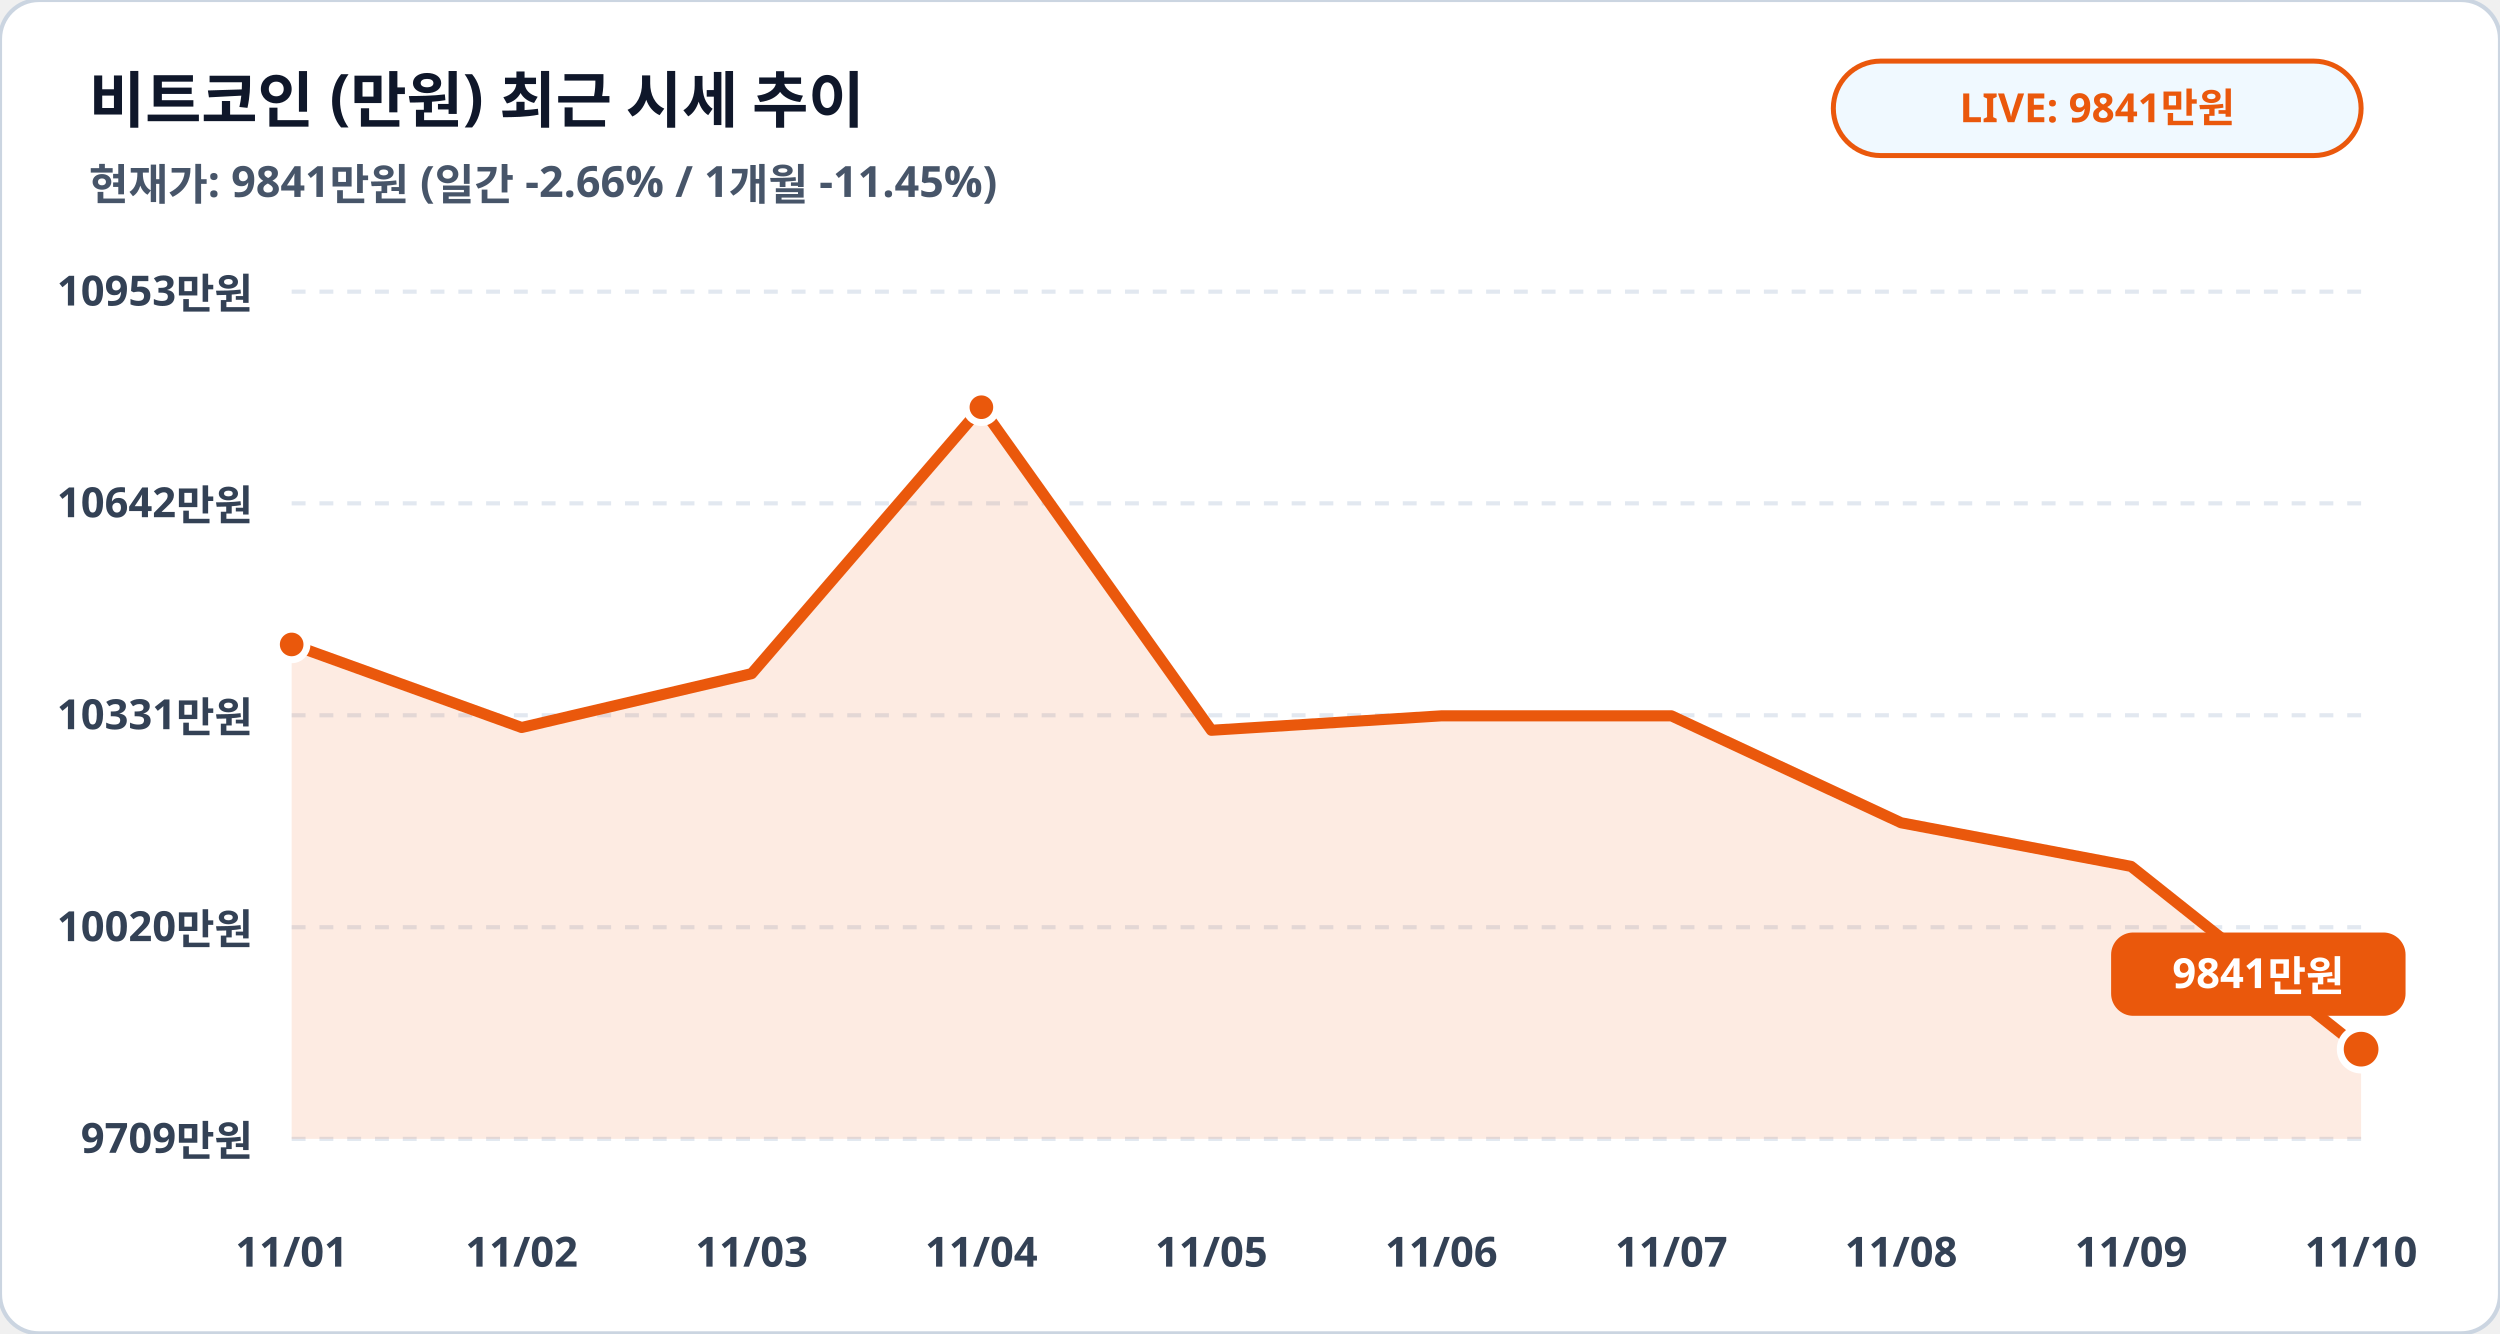
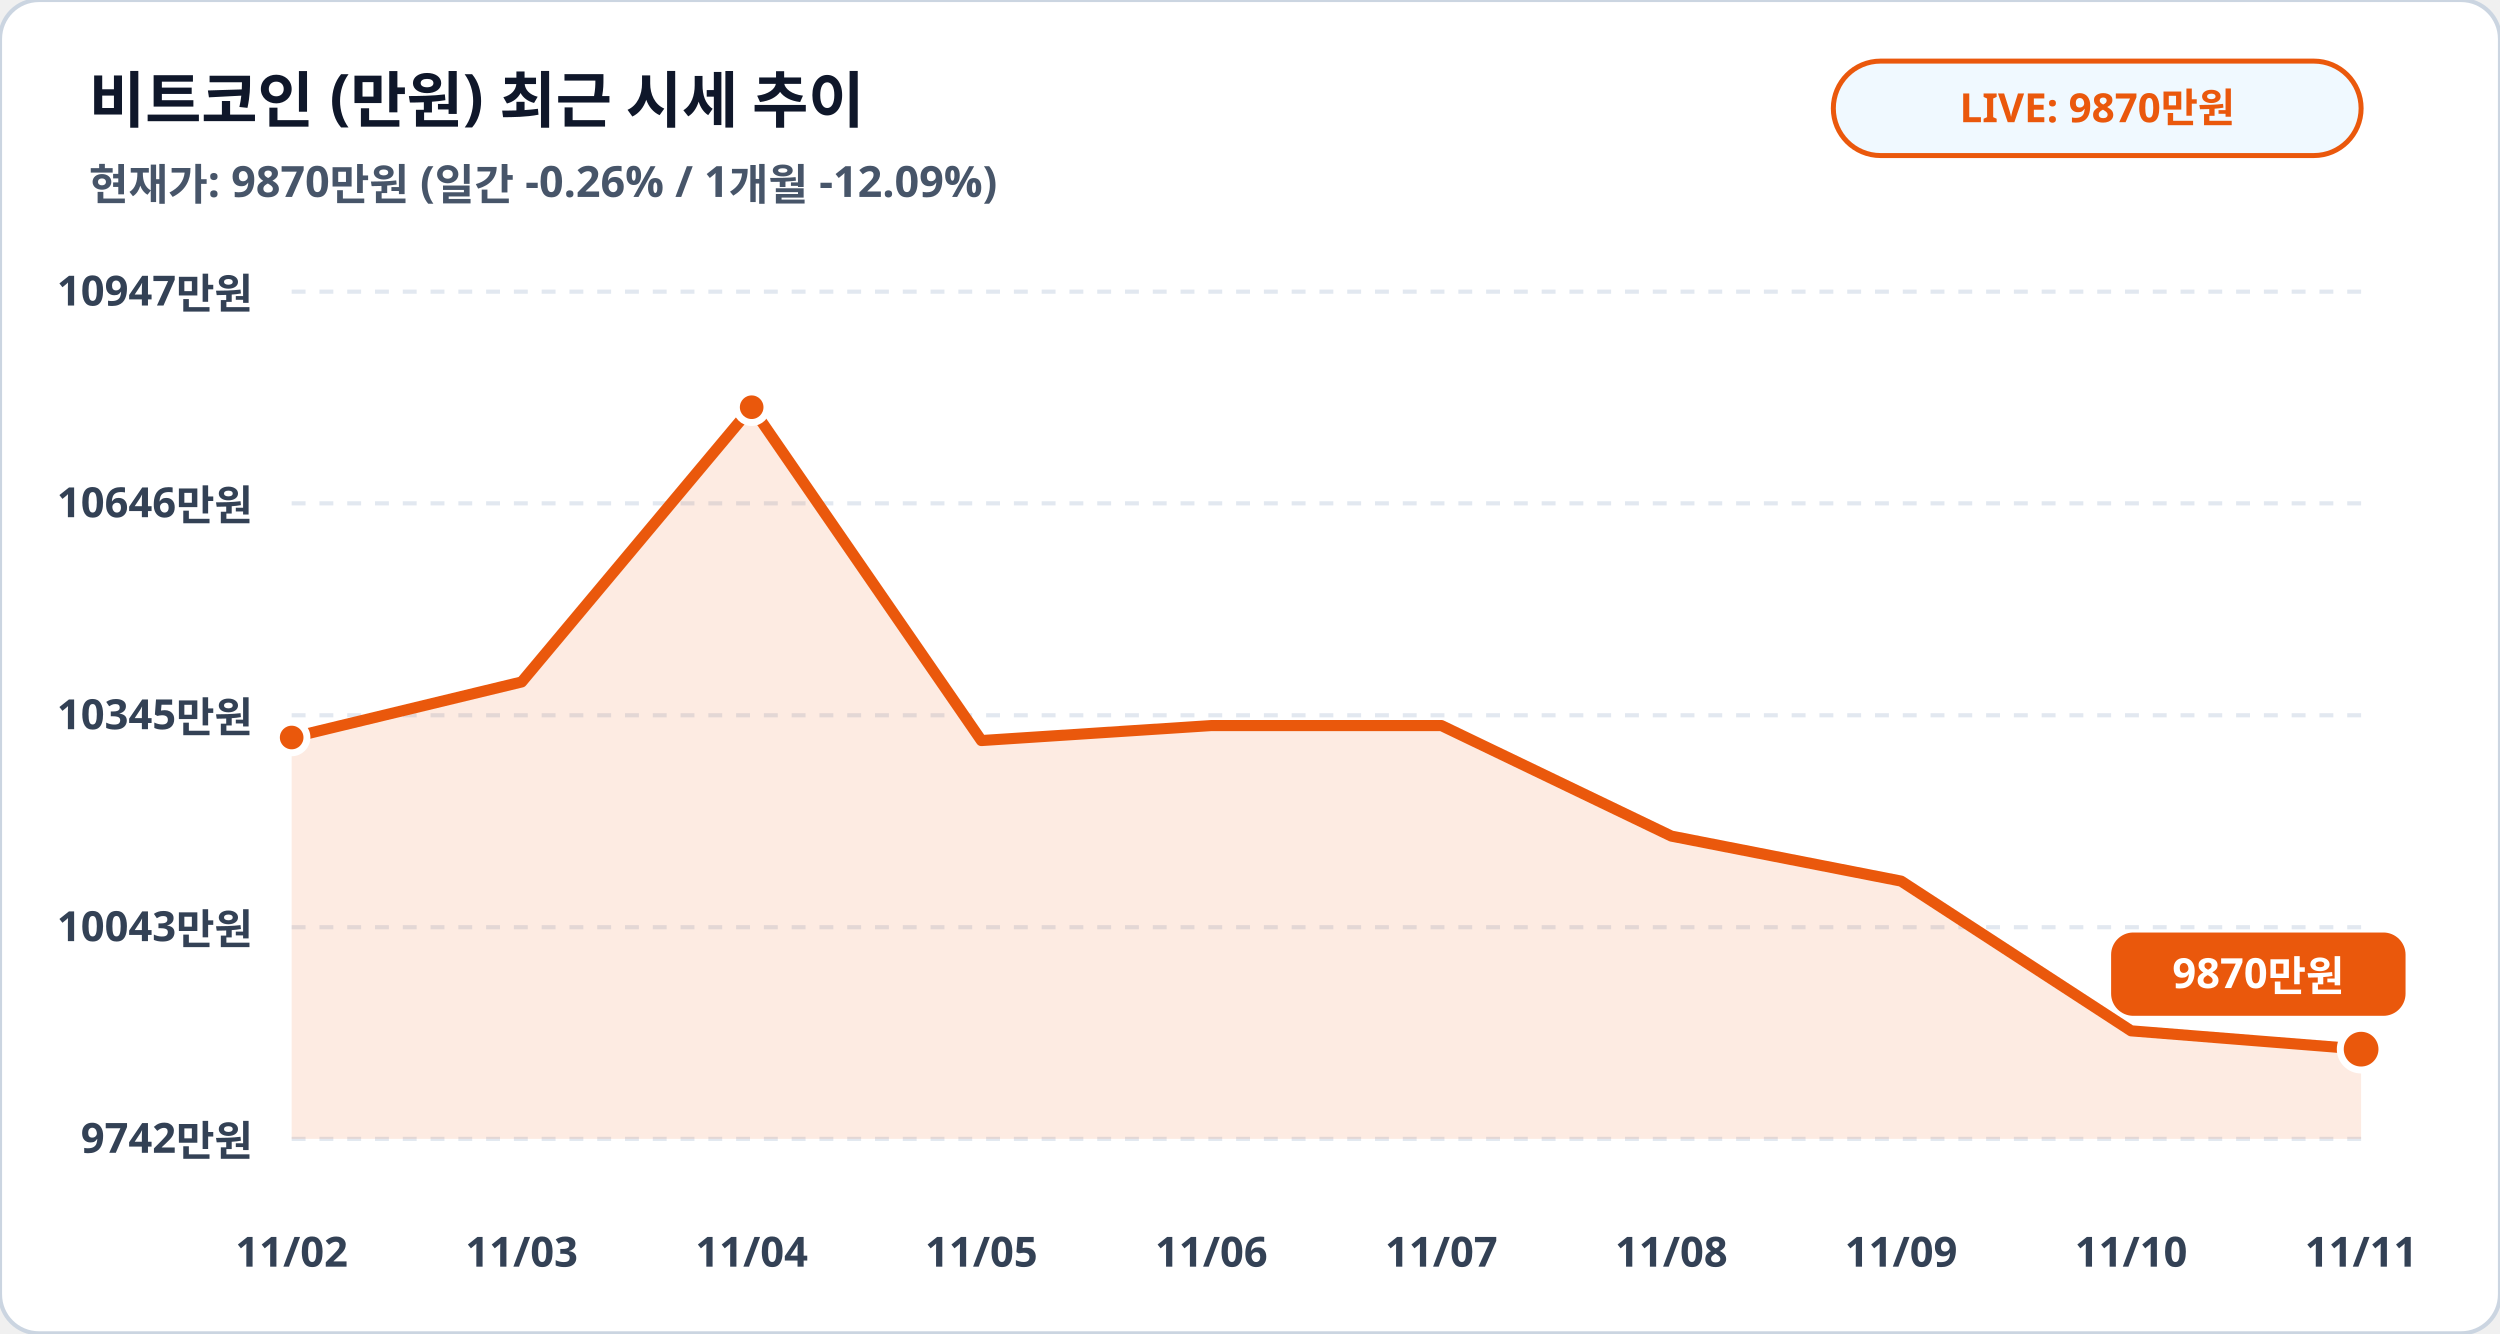
<svg xmlns="http://www.w3.org/2000/svg" viewBox="0 0 900 480" width="100%" height="100%">
  <rect width="900" height="480" rx="14" fill="#ffffff" stroke="#cbd5e1" stroke-width="1.5" />
  <text x="32" y="44" fill="#0f172a" font-family="Pretendard, sans-serif" font-size="22" font-weight="900">비트코인 (만원) 최근 시세 추이</text>
-   <text x="32" y="72" fill="#475569" font-family="Pretendard, sans-serif" font-size="15.5" font-weight="600">현재가: 9841만원 (일간 -2.66% / 1개월 -11.45%)</text>
+   <text x="32" y="72" fill="#475569" font-family="Pretendard, sans-serif" font-size="15.5" font-weight="600">현재가: 9870만원 (일간 -0.26% / 1개월 -12.09%)</text>
  <rect x="660" y="22" width="190" height="34" rx="17" fill="#f0f9ff" stroke="#ea580c" stroke-width="1.8" />
-   <text x="755" y="44" fill="#ea580c" font-family="Pretendard, sans-serif" font-size="14.5" font-weight="800" text-anchor="middle">LIVE: 9841만원</text>
+   <text x="755" y="44" fill="#ea580c" font-family="Pretendard, sans-serif" font-size="14.5" font-weight="800" text-anchor="middle">LIVE: 9870만원</text>
  <line x1="105" y1="105.0" x2="850" y2="105.0" stroke="#e2e8f0" stroke-width="1.5" stroke-dasharray="5,5" />
-   <text x="91" y="110.0" fill="#334155" font-family="Pretendard, sans-serif" font-size="15" font-weight="700" text-anchor="end">10953만원</text>
+   <text x="91" y="110.0" fill="#334155" font-family="Pretendard, sans-serif" font-size="15" font-weight="700" text-anchor="end">10947만원</text>
  <line x1="105" y1="181.2" x2="850" y2="181.2" stroke="#e2e8f0" stroke-width="1.5" stroke-dasharray="5,5" />
-   <text x="91" y="186.2" fill="#334155" font-family="Pretendard, sans-serif" font-size="15" font-weight="700" text-anchor="end">10642만원</text>
+   <text x="91" y="186.2" fill="#334155" font-family="Pretendard, sans-serif" font-size="15" font-weight="700" text-anchor="end">10646만원</text>
  <line x1="105" y1="257.5" x2="850" y2="257.5" stroke="#e2e8f0" stroke-width="1.5" stroke-dasharray="5,5" />
-   <text x="91" y="262.5" fill="#334155" font-family="Pretendard, sans-serif" font-size="15" font-weight="700" text-anchor="end">10331만원</text>
+   <text x="91" y="262.5" fill="#334155" font-family="Pretendard, sans-serif" font-size="15" font-weight="700" text-anchor="end">10345만원</text>
  <line x1="105" y1="333.8" x2="850" y2="333.8" stroke="#e2e8f0" stroke-width="1.5" stroke-dasharray="5,5" />
-   <text x="91" y="338.8" fill="#334155" font-family="Pretendard, sans-serif" font-size="15" font-weight="700" text-anchor="end">10020만원</text>
+   <text x="91" y="338.8" fill="#334155" font-family="Pretendard, sans-serif" font-size="15" font-weight="700" text-anchor="end">10043만원</text>
  <line x1="105" y1="410.0" x2="850" y2="410.0" stroke="#e2e8f0" stroke-width="1.5" stroke-dasharray="5,5" />
-   <text x="91" y="415.0" fill="#334155" font-family="Pretendard, sans-serif" font-size="15" font-weight="700" text-anchor="end">9709만원</text>
-   <polygon points="105.0,410.0 105.0,232.0 187.8,261.9 270.6,242.5 353.3,146.6 436.1,262.9 518.9,257.7 601.7,257.7 684.4,296.2 767.2,311.9 850.0,377.7 850.0,410.0" fill="#ea580c" fill-opacity="0.12" />
-   <polyline fill="none" stroke="#ea580c" stroke-width="4" stroke-linecap="round" stroke-linejoin="round" points="105.0,232.0 187.8,261.9 270.6,242.5 353.3,146.6 436.1,262.9 518.9,257.7 601.7,257.7 684.4,296.2 767.2,311.9 850.0,377.7" />
-   <circle cx="105.0" cy="232.0" r="5.5" fill="#ea580c" stroke="#ffffff" stroke-width="2.5" />
-   <circle cx="353.3" cy="146.6" r="5.5" fill="#ea580c" stroke="#ffffff" stroke-width="2.5" />
+   <text x="91" y="415.0" fill="#334155" font-family="Pretendard, sans-serif" font-size="15" font-weight="700" text-anchor="end">9742만원</text>
+   <polygon points="105.0,410.0 105.0,265.5 187.8,245.5 270.6,146.6 353.3,266.6 436.1,261.2 518.9,261.2 601.7,301.0 684.4,317.2 767.2,371.1 850.0,377.7 850.0,410.0" fill="#ea580c" fill-opacity="0.12" />
+   <polyline fill="none" stroke="#ea580c" stroke-width="4" stroke-linecap="round" stroke-linejoin="round" points="105.0,265.5 187.8,245.5 270.6,146.6 353.3,266.6 436.1,261.2 518.9,261.2 601.7,301.0 684.4,317.2 767.2,371.1 850.0,377.7" />
+   <circle cx="105.0" cy="265.5" r="5.5" fill="#ea580c" stroke="#ffffff" stroke-width="2.5" />
+   <circle cx="270.6" cy="146.6" r="5.5" fill="#ea580c" stroke="#ffffff" stroke-width="2.5" />
  <circle cx="850.0" cy="377.7" r="7.5" fill="#ea580c" stroke="#ffffff" stroke-width="2.5" />
  <rect x="760.0" y="335.7" width="106" height="30" rx="8" fill="#ea580c" />
-   <text x="813.0" y="355.7" fill="#ffffff" font-family="Pretendard, sans-serif" font-size="15" font-weight="800" text-anchor="middle">9841만원</text>
-   <text x="105.0" y="456" fill="#334155" font-family="Pretendard, sans-serif" font-size="15" font-weight="700" text-anchor="middle">11/01</text>
-   <text x="187.8" y="456" fill="#334155" font-family="Pretendard, sans-serif" font-size="15" font-weight="700" text-anchor="middle">11/02</text>
-   <text x="270.6" y="456" fill="#334155" font-family="Pretendard, sans-serif" font-size="15" font-weight="700" text-anchor="middle">11/03</text>
-   <text x="353.3" y="456" fill="#334155" font-family="Pretendard, sans-serif" font-size="15" font-weight="700" text-anchor="middle">11/04</text>
-   <text x="436.1" y="456" fill="#334155" font-family="Pretendard, sans-serif" font-size="15" font-weight="700" text-anchor="middle">11/05</text>
-   <text x="518.9" y="456" fill="#334155" font-family="Pretendard, sans-serif" font-size="15" font-weight="700" text-anchor="middle">11/06</text>
-   <text x="601.7" y="456" fill="#334155" font-family="Pretendard, sans-serif" font-size="15" font-weight="700" text-anchor="middle">11/07</text>
-   <text x="684.4" y="456" fill="#334155" font-family="Pretendard, sans-serif" font-size="15" font-weight="700" text-anchor="middle">11/08</text>
-   <text x="767.2" y="456" fill="#334155" font-family="Pretendard, sans-serif" font-size="15" font-weight="700" text-anchor="middle">11/09</text>
-   <text x="850.0" y="456" fill="#334155" font-family="Pretendard, sans-serif" font-size="15" font-weight="700" text-anchor="middle">11/10</text>
+   <text x="813.0" y="355.7" fill="#ffffff" font-family="Pretendard, sans-serif" font-size="15" font-weight="800" text-anchor="middle">9870만원</text>
+   <text x="105.0" y="456" fill="#334155" font-family="Pretendard, sans-serif" font-size="15" font-weight="700" text-anchor="middle">11/02</text>
+   <text x="187.8" y="456" fill="#334155" font-family="Pretendard, sans-serif" font-size="15" font-weight="700" text-anchor="middle">11/03</text>
+   <text x="270.6" y="456" fill="#334155" font-family="Pretendard, sans-serif" font-size="15" font-weight="700" text-anchor="middle">11/04</text>
+   <text x="353.3" y="456" fill="#334155" font-family="Pretendard, sans-serif" font-size="15" font-weight="700" text-anchor="middle">11/05</text>
+   <text x="436.1" y="456" fill="#334155" font-family="Pretendard, sans-serif" font-size="15" font-weight="700" text-anchor="middle">11/06</text>
+   <text x="518.9" y="456" fill="#334155" font-family="Pretendard, sans-serif" font-size="15" font-weight="700" text-anchor="middle">11/07</text>
+   <text x="601.7" y="456" fill="#334155" font-family="Pretendard, sans-serif" font-size="15" font-weight="700" text-anchor="middle">11/08</text>
+   <text x="684.4" y="456" fill="#334155" font-family="Pretendard, sans-serif" font-size="15" font-weight="700" text-anchor="middle">11/09</text>
+   <text x="767.2" y="456" fill="#334155" font-family="Pretendard, sans-serif" font-size="15" font-weight="700" text-anchor="middle">11/10</text>
+   <text x="850.0" y="456" fill="#334155" font-family="Pretendard, sans-serif" font-size="15" font-weight="700" text-anchor="middle">11/11</text>
</svg>
